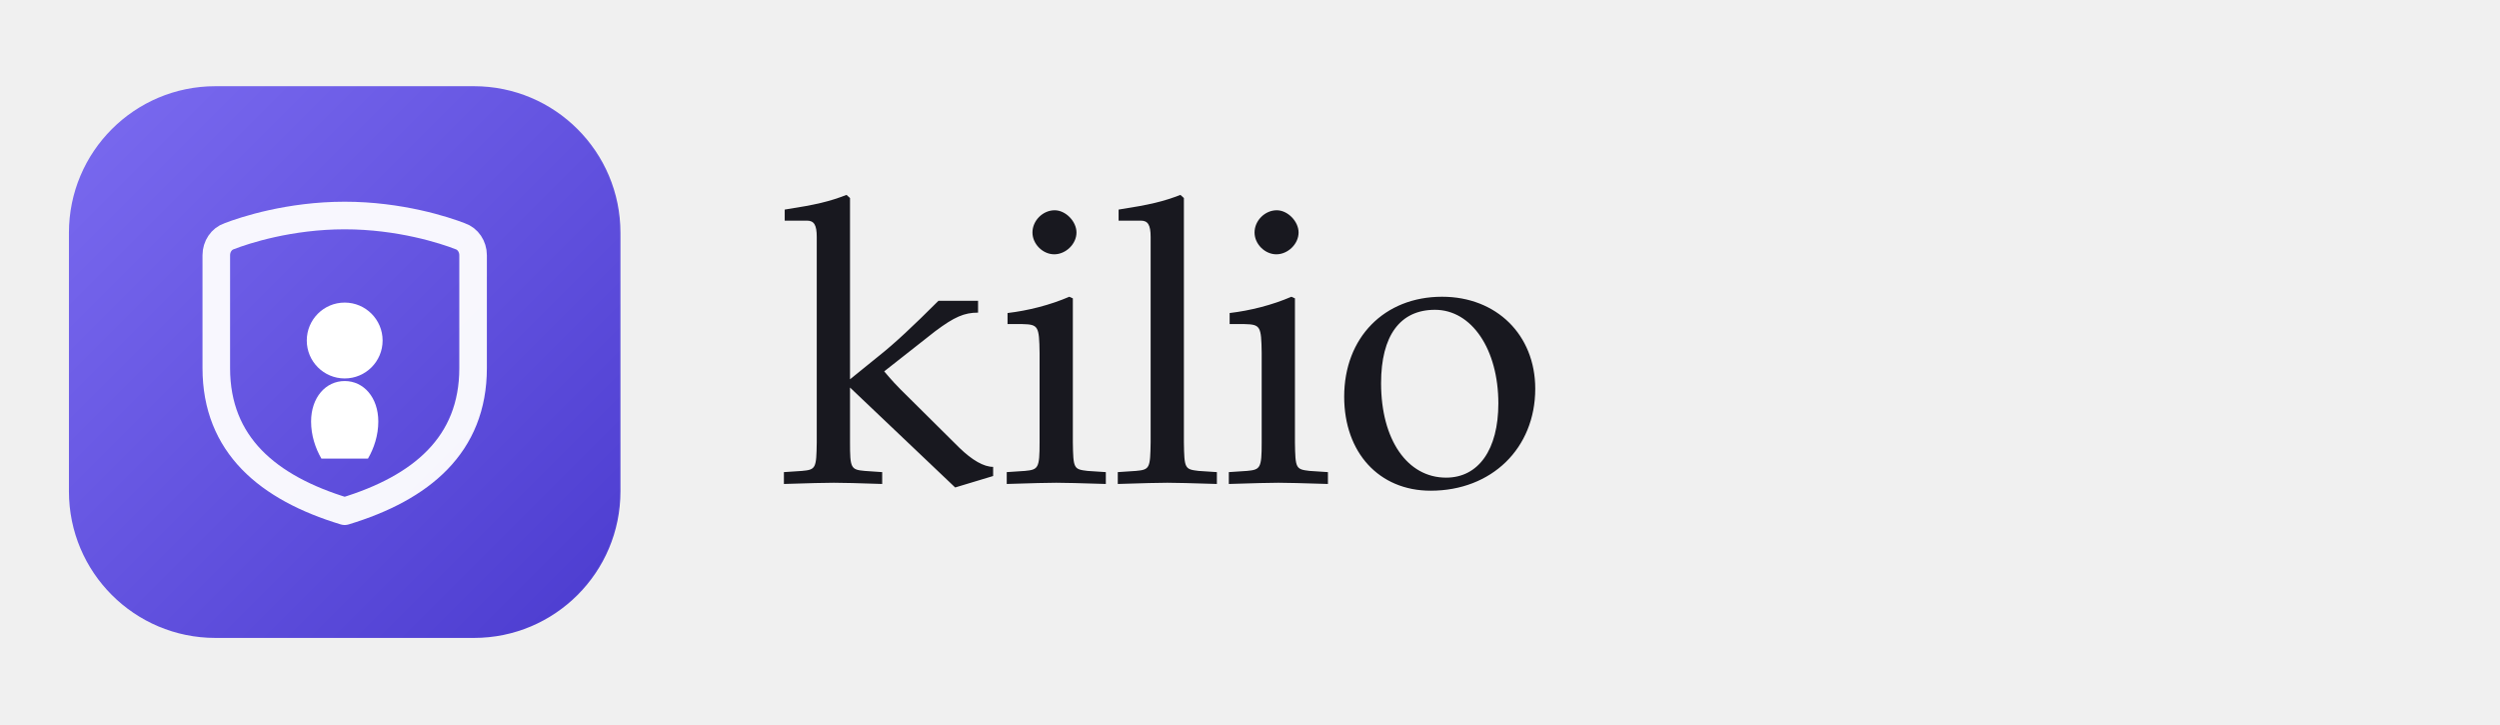
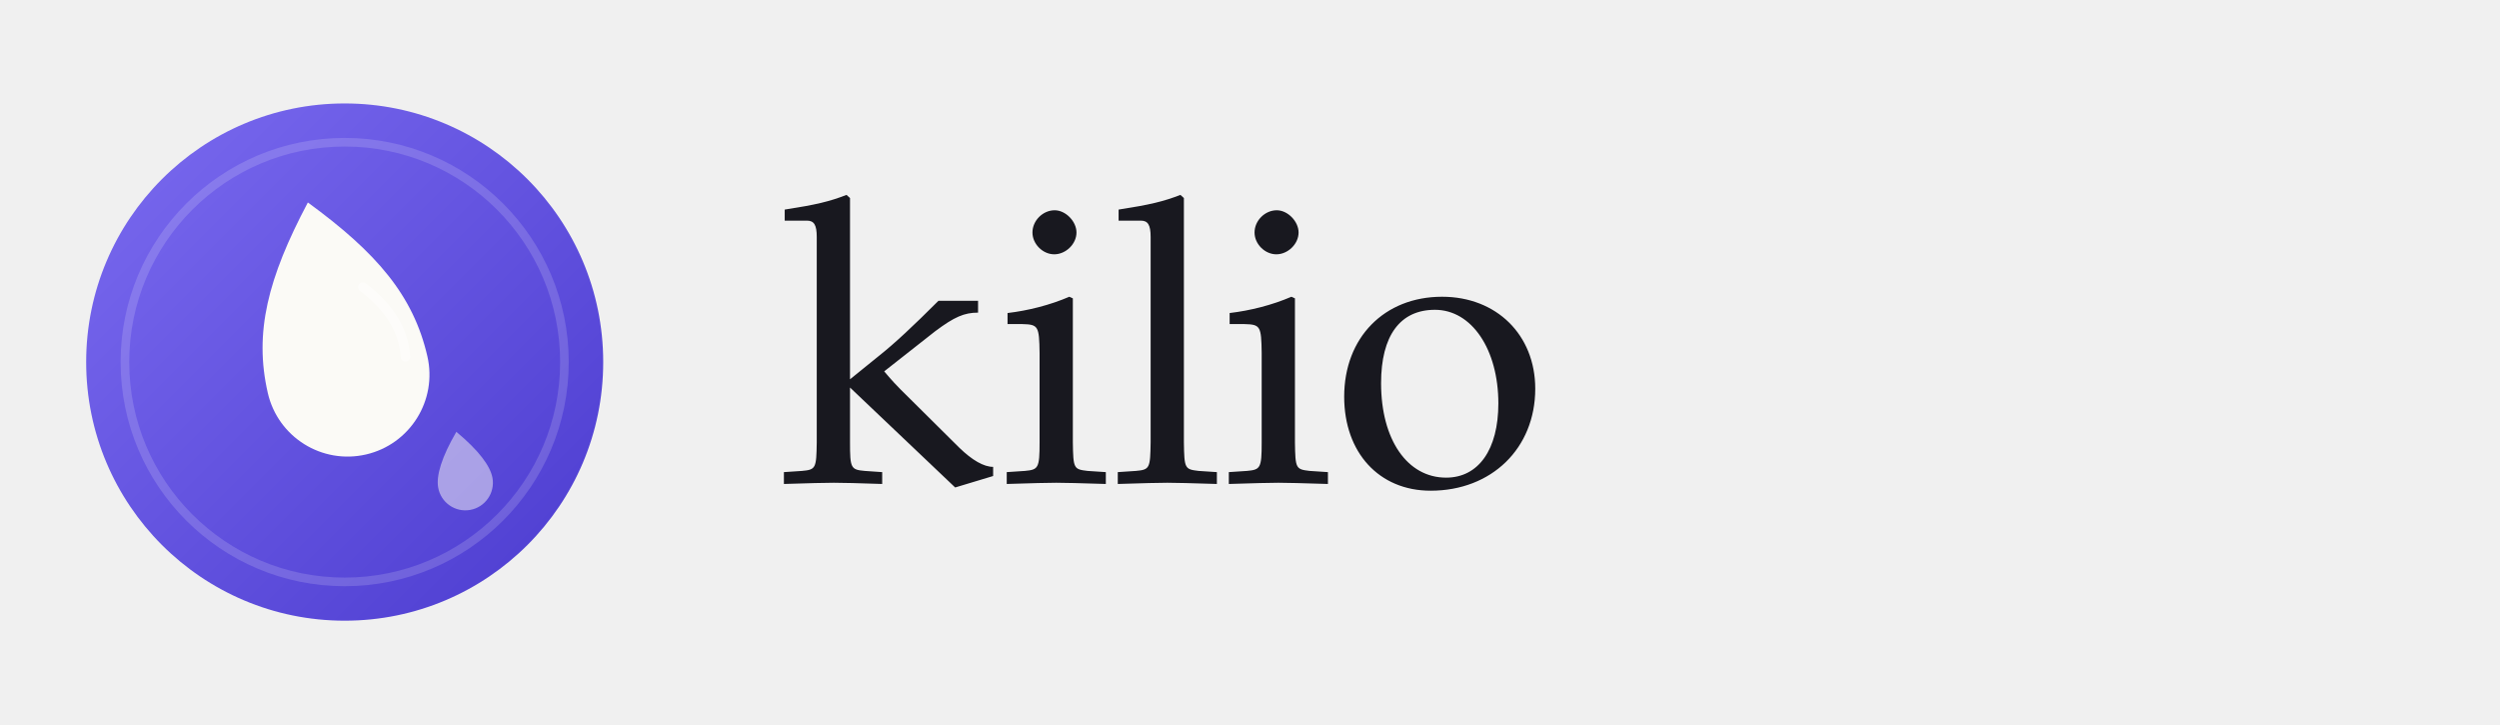
<svg xmlns="http://www.w3.org/2000/svg" viewBox="0 0 290 84" role="img" aria-label="kilio">
  <defs>
-     <linearGradient id="kl-tile" x1="0" y1="0" x2="1" y2="1">
+     <linearGradient id="klSeal" x1="0" y1="0" x2="1" y2="1">
      <stop offset="0" stop-color="#7B6BF0" />
      <stop offset="1" stop-color="#4B3BCF" />
    </linearGradient>
  </defs>
  <g transform="translate(8,10)">
-     <rect x="0" y="0" width="64" height="64" rx="17" fill="url(#kl-tile)" />
-     <path d="M32 15c6.4 0 11.6 1.7 13.4 2.4 .9.3 1.5 1.2 1.5 2.2v13.1c0 8.9-6 13.9-14.9 16.6-8.9-2.7-14.9-7.7-14.9-16.6V19.6c0-1 .6-1.9 1.5-2.2C20.4 16.7 25.6 15 32 15z" fill="none" stroke="#FFFFFF" stroke-width="3.2" stroke-linejoin="round" opacity=".95" />
-     <circle cx="32" cy="29.5" r="4.4" fill="#FFFFFF" />
-     <path d="M32 34.2c-2.2 0-3.9 1.9-3.9 4.7 0 1.6 .5 3.1 1.2 4.3h5.4c.7-1.2 1.2-2.7 1.2-4.3 0-2.8-1.7-4.7-3.9-4.7z" fill="#FFFFFF" />
+     <circle cx="32" cy="32" r="30" fill="url(#klSeal)" />
+     <circle cx="32" cy="32" r="25.5" fill="none" stroke="#FFFFFF" stroke-opacity="0.16" stroke-width="1" />
+     <g transform="rotate(-13 32 32)">
+       <path d="M32 13 C38.5 20.5 41.5 26.3 41.5 33.5 A9.5 9.5 0 1 1 22.5 33.5 C22.5 26.3 25.5 20.5 32 13 Z" fill="#FBFAF6" />
+       <path d="M36 24 C38.5 27 39.5 30 39 33" fill="none" stroke="#FFFFFF" stroke-opacity="0.45" stroke-width="1.1" stroke-linecap="round" />
+     </g>
+     <g transform="rotate(-10 46 46)" opacity="0.5">
+       <path d="M46 40 C48.2 42.6 49.2 44.6 49.2 46 A3.2 3.2 0 1 1 42.8 46 C42.8 44.6 43.8 42.6 46 40 Z" fill="#FBFAF6" />
+     </g>
  </g>
  <text x="90" y="56" font-family="Georgia, 'Iowan Old Style', 'Palatino Linotype', 'Times New Roman', serif" font-size="46" letter-spacing="-0.5" fill="#18181F">kilio</text>
</svg>
